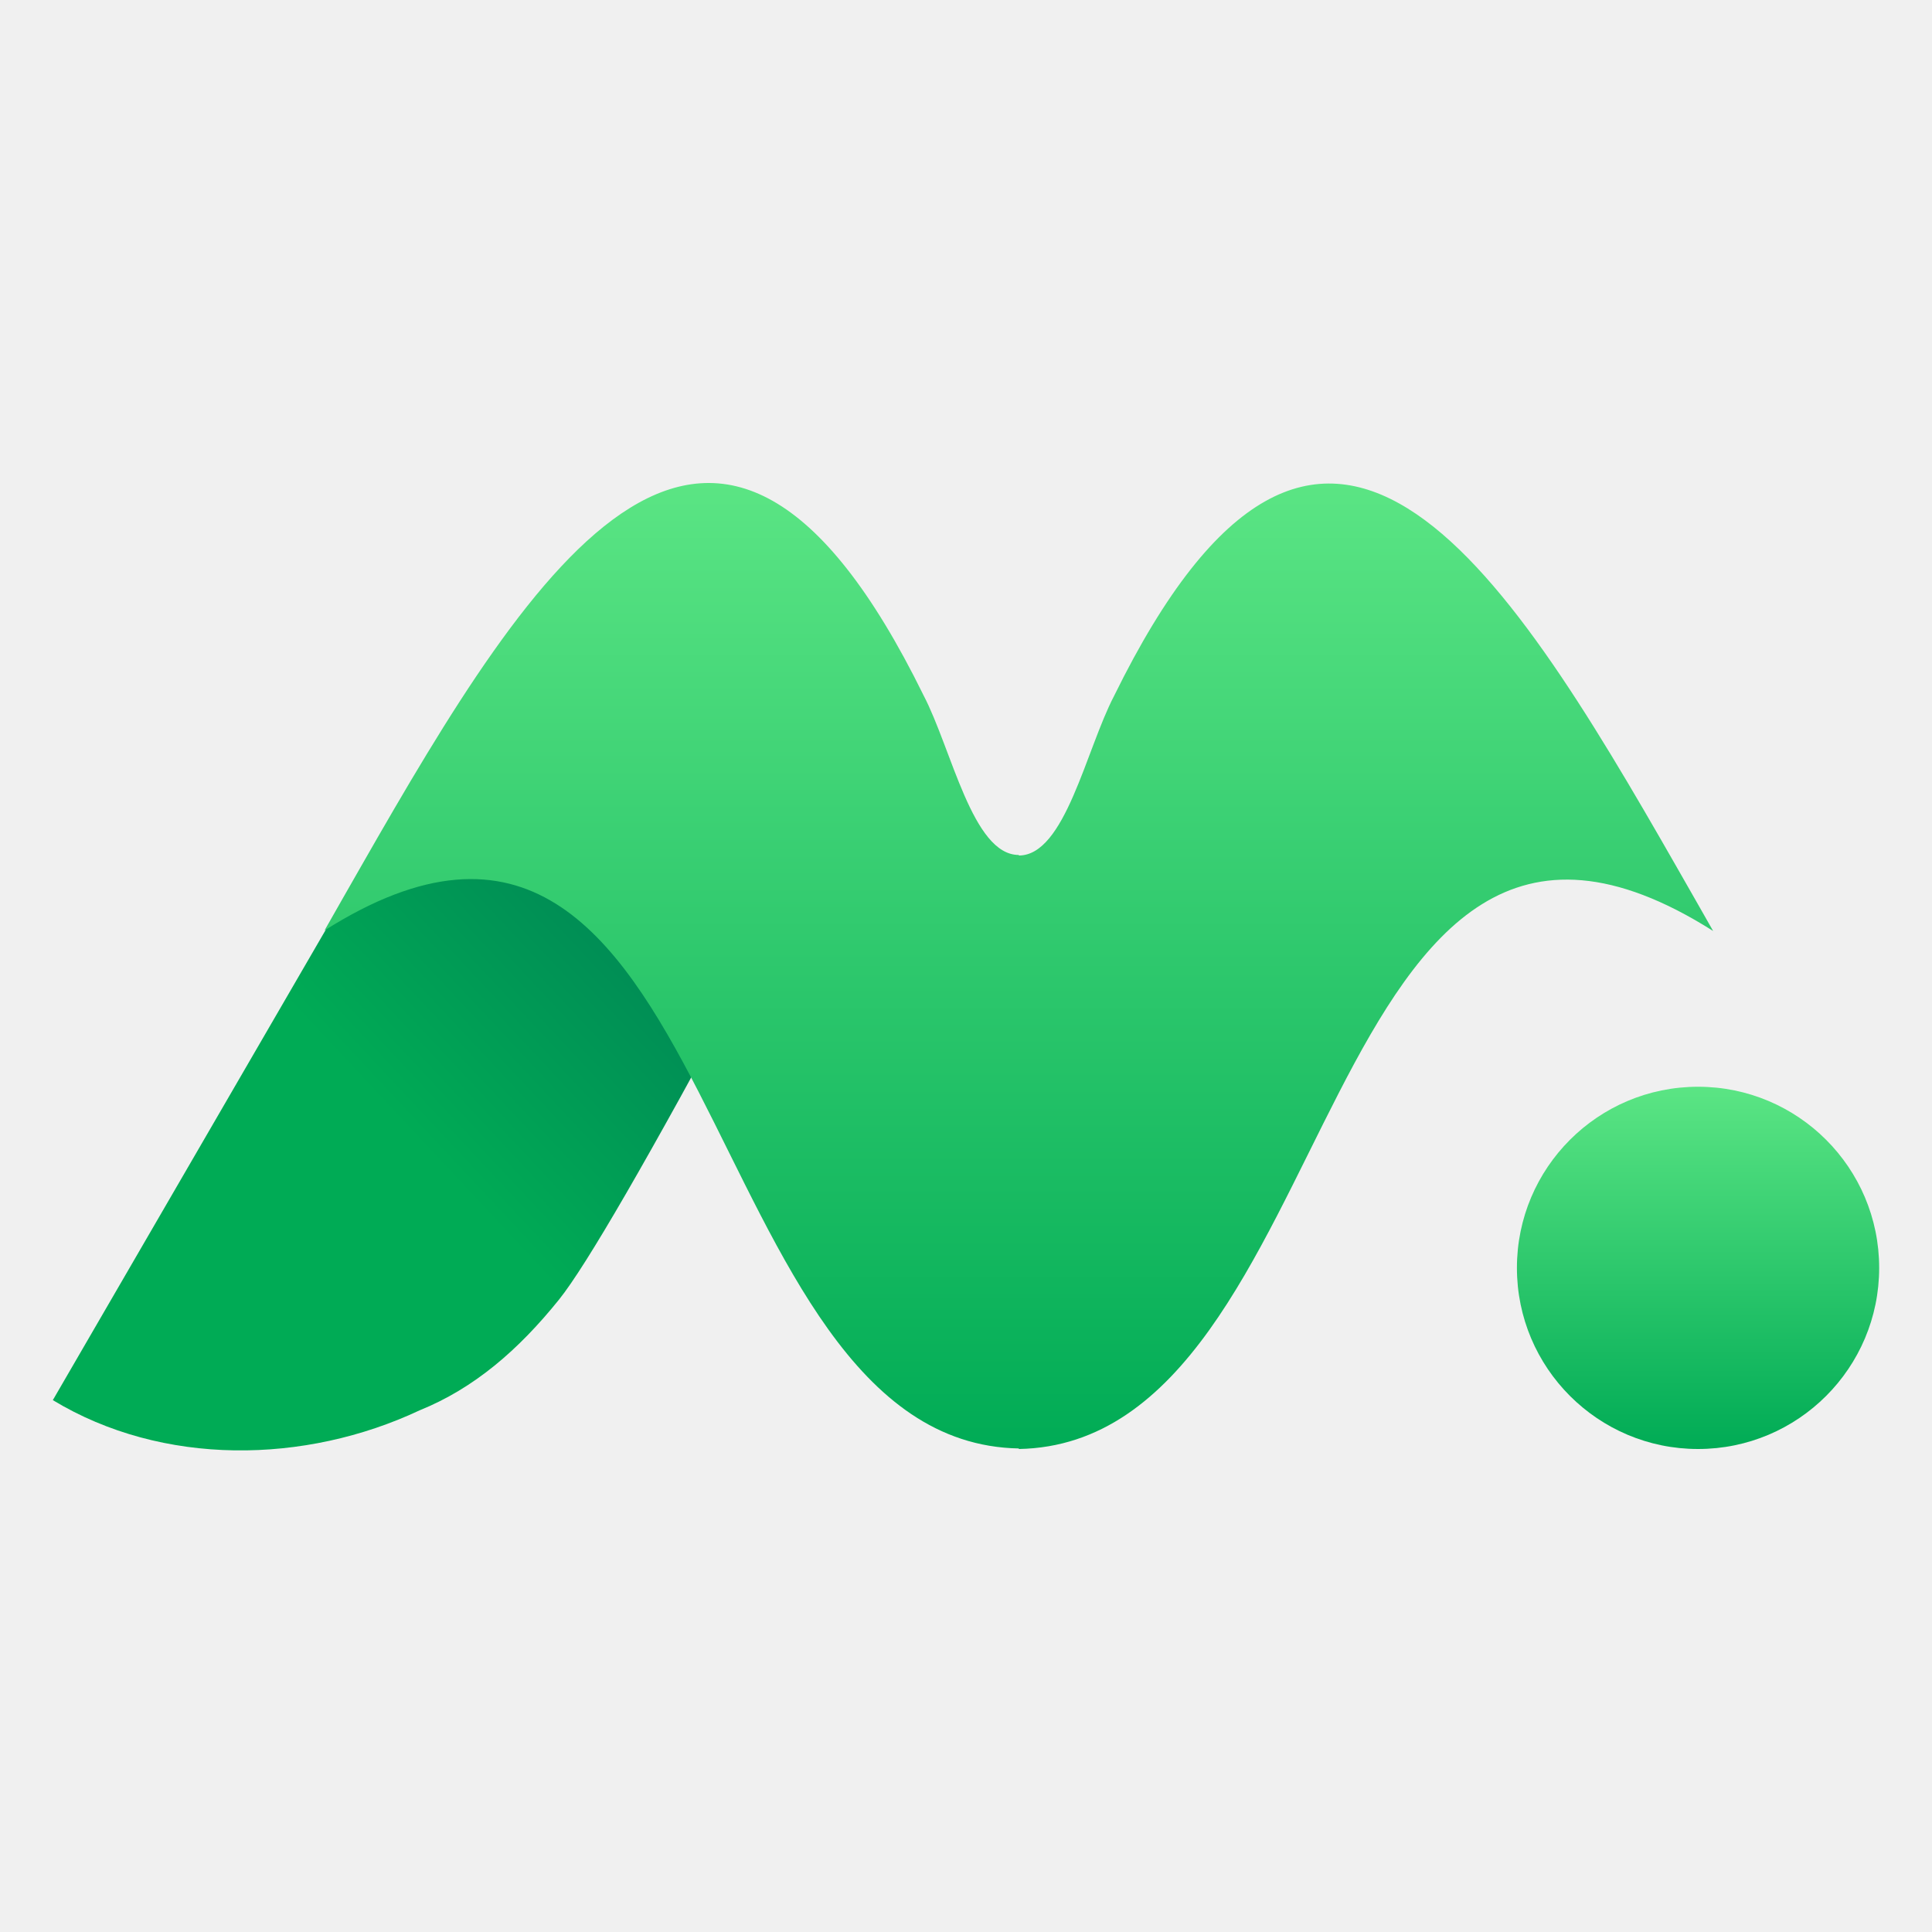
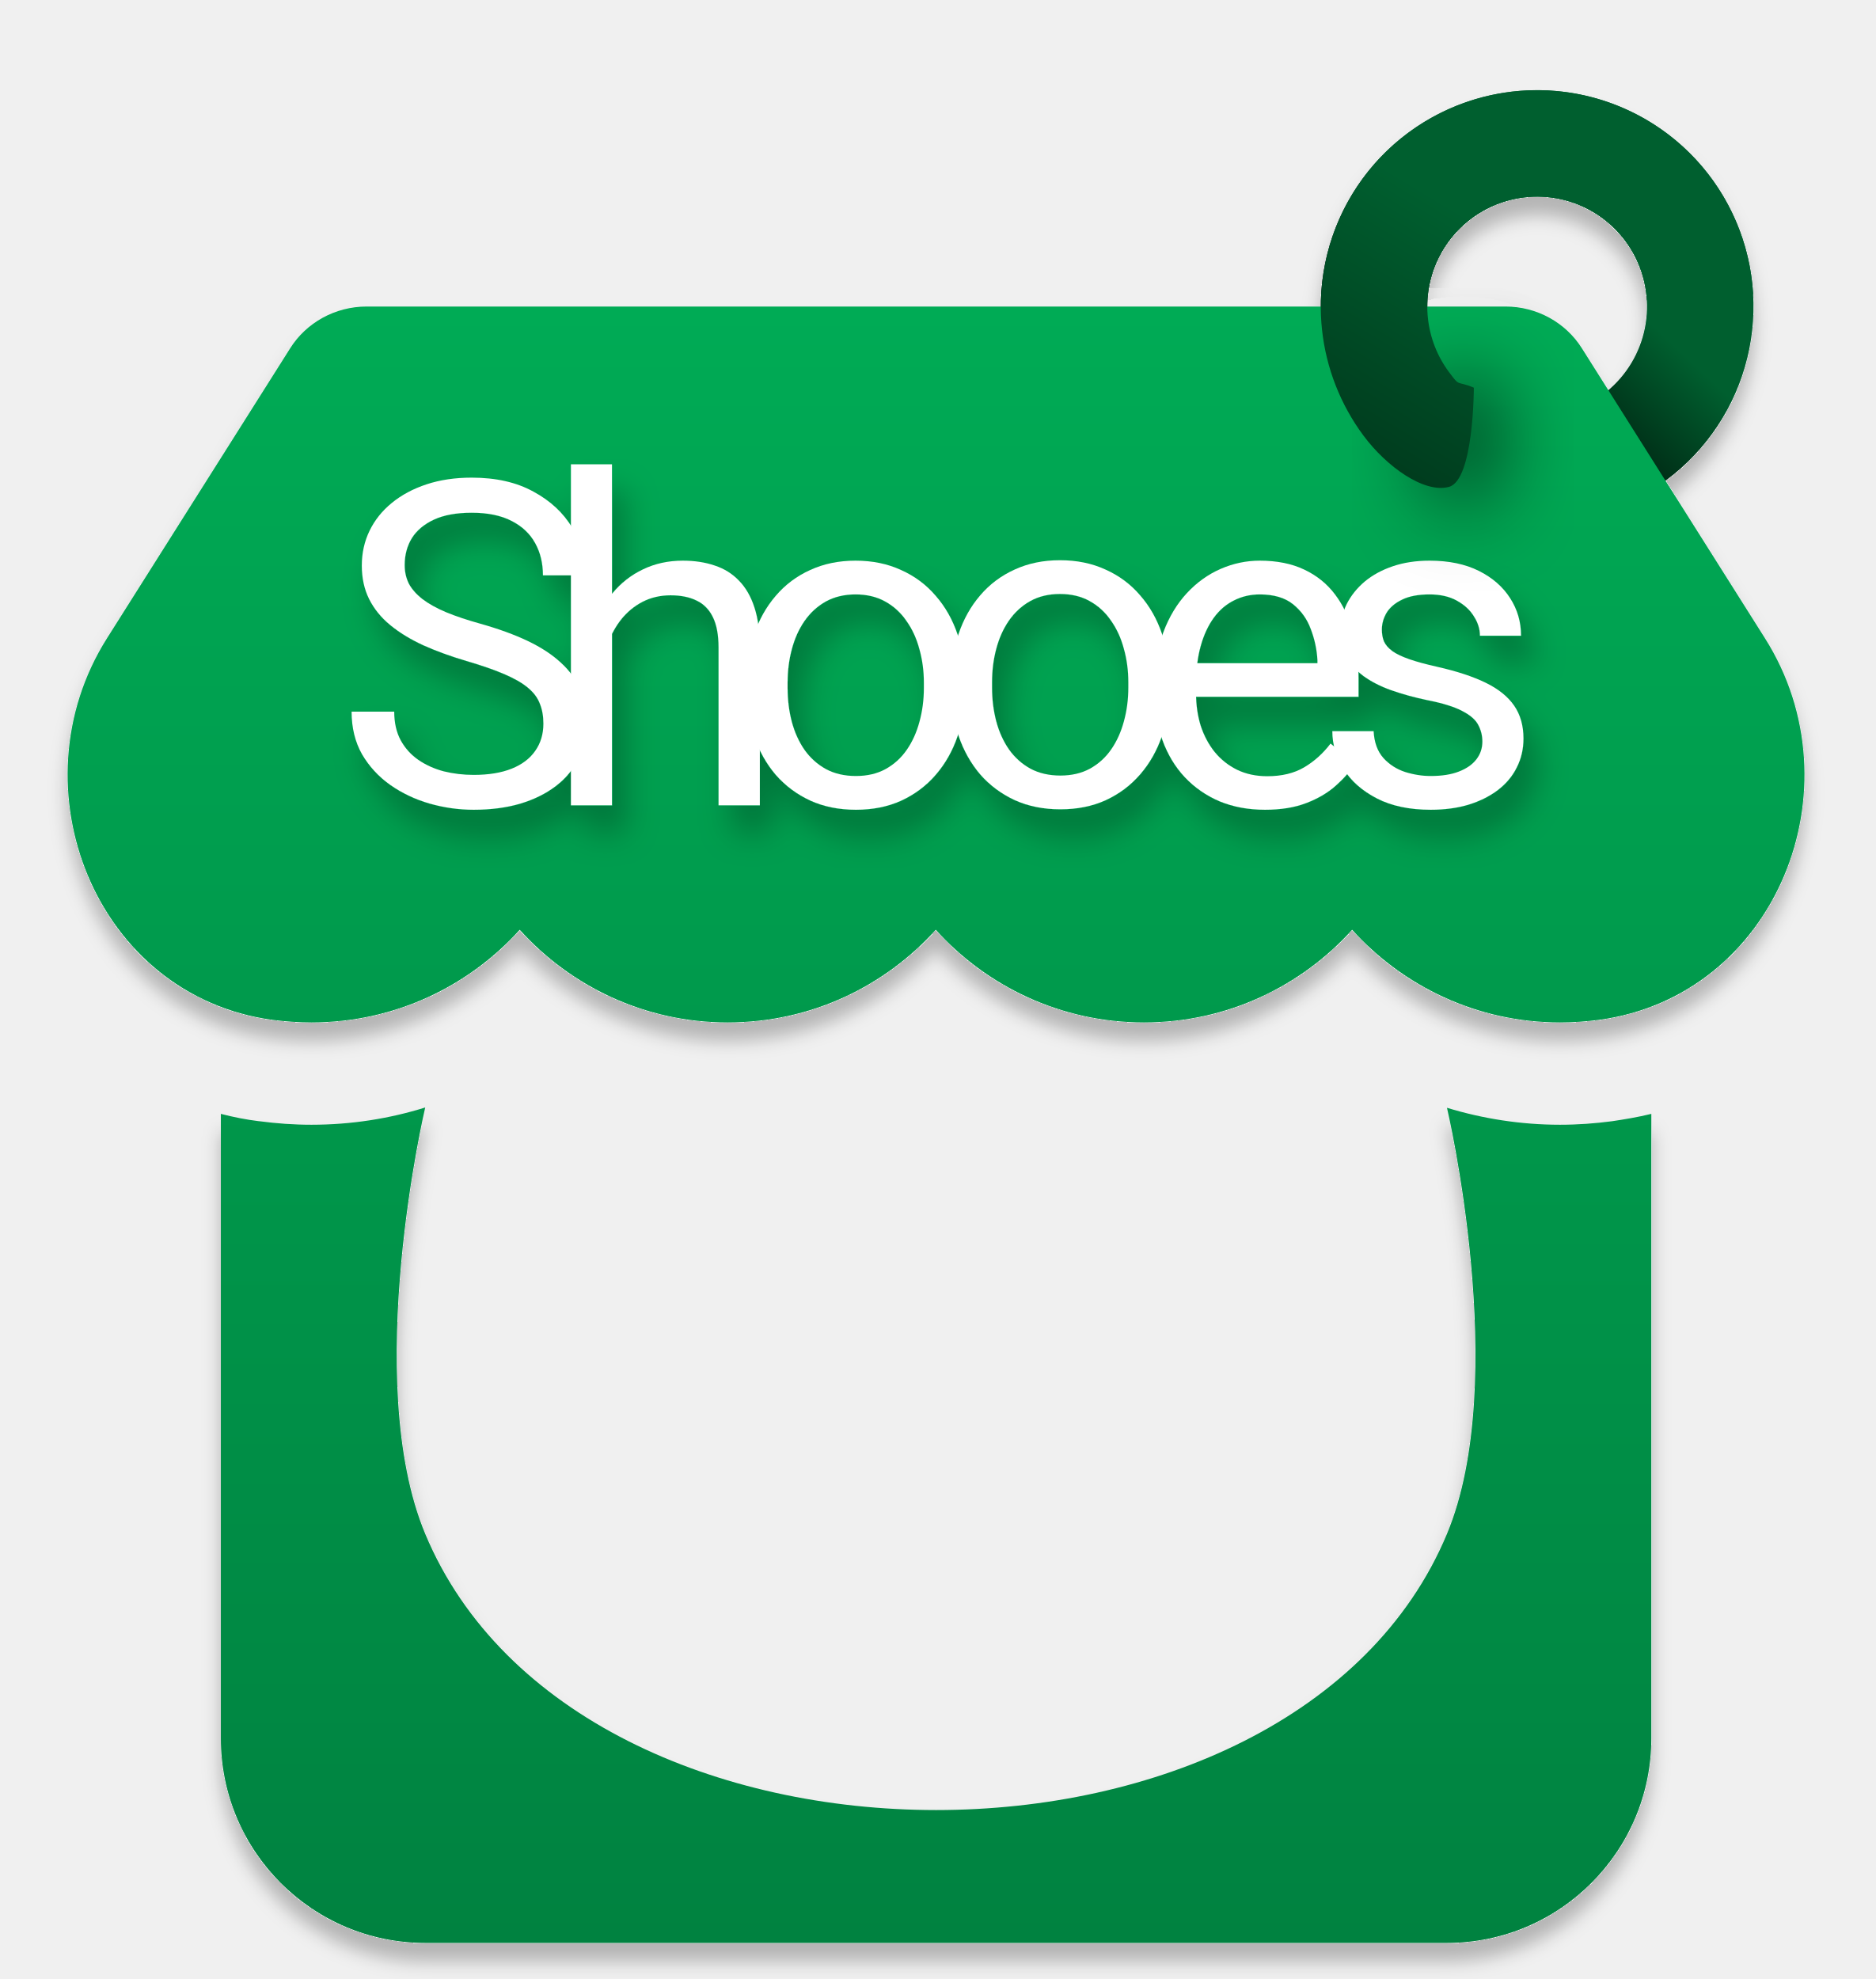
- <svg xmlns="http://www.w3.org/2000/svg" height="512" viewBox="0 0 512 512" width="512">
-   <linearGradient id="a" x1="100%" x2="50%" y1="5.663%" y2="50%">
-     <stop offset="0" stop-color="#007b55" />
-     <stop offset="1" stop-color="#00ab55" />
-   </linearGradient>
-   <linearGradient id="b" x1="50%" x2="50%" y1="0%" y2="100%">
-     <stop offset="0" stop-color="#5be584" />
-     <stop offset="1" stop-color="#00ab55" />
-   </linearGradient>
-   <g fill="none" fill-rule="evenodd" transform="translate(14 128)">
-     <path d="m92.807 83.107c44.289 22.889 46.308 23.935 46.401 23.98.012.009.642.333 44.793 23.153-26.072 48.54-42.693 77.266-49.868 86.179-10.759 13.37-22.495 23.493-36.93 29.334-30.346 14.262-68.07 14.929-97.202-2.704z" fill="url(#a)" />
-     <g fill="url(#b)">
-       <path d="m430.31 101.726c-46.271-80.956-94.1-157.228-149.043-45.344-7.516 14.383-12.995 42.337-25.267 42.337v-.142c-12.272 0-17.749-27.953-25.265-42.337-54.945-111.885-102.774-35.612-149.045 45.344-3.482 6.105-6.827 11.932-9.69 16.996 106.038-67.127 97.11 135.666 184 137.278v.142c86.891-1.611 77.962-204.405 184-137.28-2.861-5.062-6.206-10.889-9.69-16.994" />
-       <path d="m436 256c26.509 0 48-21.491 48-48s-21.491-48-48-48-48 21.491-48 48 21.491 48 48 48" />
+ <svg xmlns="http://www.w3.org/2000/svg" width="416" height="439" viewBox="0 0 416 439" fill="none">
+   <g filter="url(#filter0_d_2_13)">
+     <path d="M322.343 112.226C312.111 107.909 303.692 100.179 298.521 90.351C293.35 80.523 291.747 69.207 293.984 58.33C296.222 47.452 302.161 37.687 310.791 30.698C319.421 23.709 330.208 19.929 341.312 20.001C352.417 20.073 363.153 23.994 371.692 31.094C380.23 38.195 386.042 48.037 388.138 58.942C390.233 69.848 388.483 81.142 383.184 90.902C377.886 100.662 369.367 108.282 359.08 112.465L350.179 90.573C355.401 88.45 359.726 84.581 362.415 79.627C365.105 74.672 365.994 68.938 364.93 63.402C363.866 57.865 360.916 52.869 356.581 49.264C352.247 45.66 346.796 43.669 341.159 43.633C335.521 43.596 330.045 45.515 325.664 49.063C321.283 52.611 318.268 57.569 317.132 63.091C315.996 68.613 316.81 74.358 319.435 79.347C322.06 84.336 326.334 88.261 331.529 90.452L322.343 112.226Z" fill="url(#paint0_linear_2_13)" />
+     <path d="M354.642 226.245C351.879 226.6 349.046 226.812 346.071 226.812C327.654 226.812 311.221 218.73 299.958 206.252C288.696 218.73 272.262 226.812 253.775 226.812C235.287 226.812 218.854 218.73 207.592 206.252C196.329 218.73 179.967 226.812 161.408 226.812C142.992 226.812 126.558 218.73 115.296 206.252C104.033 218.73 87.6 226.812 69.084 226.812C66.208 226.812 63.311 226.6 60.499 226.245C21.314 220.999 2.773 174.773 23.73 141.593L64.338 77.309C67.951 71.53 74.404 68 81.296 68H334.029C340.9 68 347.346 71.529 350.958 77.309L391.546 141.593C412.583 174.844 393.954 220.999 354.642 226.245ZM357.617 248.72C360.025 248.366 363.496 247.798 366.329 247.089V385.625C366.329 410.652 346 431 320.996 431H94.329C69.297 431 48.996 410.652 48.996 385.625V247.089C51.737 247.798 54.563 248.366 57.474 248.72H57.559C61.285 249.216 65.167 249.5 69.084 249.5C77.896 249.5 86.396 248.153 94.329 245.671C94.329 245.671 80.106 306.163 94.329 340.25C128.416 421.943 286.931 421.952 320.996 340.25C335.199 306.185 320.996 245.742 320.996 245.742C328.929 248.153 337.358 249.5 346.071 249.5C350.037 249.5 353.862 249.216 357.617 248.72Z" fill="url(#paint1_linear_2_13)" />
+     <g filter="url(#filter1_d_2_13)">
+       <path d="M120.548 160.518C120.548 158.844 120.285 157.366 119.76 156.086C119.267 154.773 118.381 153.591 117.1 152.54C115.853 151.49 114.113 150.488 111.88 149.536C109.681 148.584 106.89 147.616 103.509 146.631C99.963 145.58 96.762 144.415 93.906 143.135C91.05 141.821 88.604 140.328 86.569 138.653C84.533 136.979 82.974 135.058 81.89 132.892C80.807 130.725 80.265 128.246 80.265 125.456C80.265 122.665 80.84 120.088 81.989 117.724C83.138 115.36 84.779 113.309 86.913 111.569C89.08 109.796 91.657 108.417 94.645 107.432C97.632 106.447 100.965 105.955 104.641 105.955C110.026 105.955 114.589 106.989 118.332 109.057C122.107 111.093 124.98 113.768 126.949 117.084C128.919 120.367 129.904 123.88 129.904 127.622H120.449C120.449 124.93 119.875 122.55 118.726 120.482C117.576 118.381 115.836 116.739 113.506 115.557C111.175 114.343 108.22 113.735 104.641 113.735C101.26 113.735 98.469 114.244 96.27 115.262C94.07 116.28 92.429 117.659 91.345 119.399C90.295 121.139 89.769 123.125 89.769 125.357C89.769 126.867 90.081 128.246 90.705 129.494C91.362 130.708 92.363 131.841 93.709 132.892C95.088 133.942 96.828 134.911 98.929 135.797C101.063 136.683 103.607 137.537 106.562 138.358C110.633 139.507 114.146 140.787 117.1 142.199C120.055 143.611 122.485 145.203 124.389 146.976C126.326 148.716 127.754 150.702 128.673 152.934C129.625 155.134 130.101 157.629 130.101 160.42C130.101 163.341 129.51 165.984 128.328 168.348C127.146 170.712 125.456 172.731 123.256 174.405C121.056 176.079 118.414 177.376 115.328 178.295C112.274 179.182 108.86 179.625 105.085 179.625C101.769 179.625 98.502 179.165 95.285 178.246C92.1 177.327 89.195 175.948 86.569 174.11C83.975 172.271 81.89 170.006 80.314 167.314C78.772 164.589 78 161.437 78 157.859H87.455C87.455 160.321 87.931 162.439 88.883 164.211C89.835 165.951 91.132 167.396 92.773 168.545C94.448 169.694 96.335 170.548 98.437 171.106C100.571 171.631 102.787 171.894 105.085 171.894C108.4 171.894 111.207 171.434 113.506 170.515C115.804 169.595 117.544 168.282 118.726 166.575C119.94 164.868 120.548 162.849 120.548 160.518Z" fill="white" />
+       <path d="M135.764 103V178.64H126.654V103H135.764ZM133.597 149.98L129.806 149.832C129.838 146.188 130.38 142.823 131.431 139.737C132.481 136.618 133.959 133.909 135.863 131.611C137.767 129.313 140.032 127.54 142.659 126.293C145.318 125.012 148.256 124.372 151.473 124.372C154.1 124.372 156.463 124.733 158.565 125.456C160.666 126.145 162.455 127.261 163.932 128.804C165.442 130.347 166.592 132.35 167.379 134.812C168.167 137.242 168.561 140.213 168.561 143.725V178.64H159.402V143.627C159.402 140.836 158.991 138.604 158.171 136.93C157.35 135.223 156.152 133.991 154.576 133.236C153 132.448 151.063 132.054 148.765 132.054C146.5 132.054 144.431 132.531 142.56 133.483C140.722 134.435 139.129 135.748 137.783 137.422C136.47 139.096 135.436 141.017 134.681 143.184C133.959 145.318 133.597 147.583 133.597 149.98Z" fill="white" />
+       <path d="M165.607 152.59V151.457C165.607 147.616 166.165 144.054 167.281 140.771C168.397 137.455 170.006 134.582 172.107 132.153C174.208 129.691 176.752 127.787 179.74 126.441C182.727 125.062 186.076 124.372 189.786 124.372C193.528 124.372 196.894 125.062 199.881 126.441C202.901 127.787 205.462 129.691 207.563 132.153C209.697 134.582 211.322 137.455 212.438 140.771C213.555 144.054 214.113 147.616 214.113 151.457V152.59C214.113 156.431 213.555 159.993 212.438 163.276C211.322 166.559 209.697 169.431 207.563 171.894C205.462 174.323 202.918 176.227 199.93 177.606C196.976 178.952 193.627 179.625 189.884 179.625C186.142 179.625 182.777 178.952 179.789 177.606C176.802 176.227 174.241 174.323 172.107 171.894C170.006 169.431 168.397 166.559 167.281 163.276C166.165 159.993 165.607 156.431 165.607 152.59ZM174.717 151.457V152.59C174.717 155.249 175.029 157.76 175.653 160.124C176.276 162.455 177.212 164.523 178.46 166.329C179.74 168.135 181.332 169.563 183.236 170.613C185.14 171.631 187.356 172.14 189.884 172.14C192.379 172.14 194.563 171.631 196.434 170.613C198.338 169.563 199.914 168.135 201.161 166.329C202.409 164.523 203.345 162.455 203.968 160.124C204.625 157.76 204.953 155.249 204.953 152.59V151.457C204.953 148.831 204.625 146.352 203.968 144.021C203.345 141.657 202.393 139.573 201.112 137.767C199.865 135.928 198.289 134.484 196.385 133.433C194.513 132.383 192.314 131.857 189.786 131.857C187.291 131.857 185.091 132.383 183.187 133.433C181.316 134.484 179.74 135.928 178.46 137.767C177.212 139.573 176.276 141.657 175.653 144.021C175.029 146.352 174.717 148.831 174.717 151.457Z" fill="white" />
+       <path d="M210.961 152.491V151.358C210.961 147.517 211.519 143.955 212.635 140.672C213.752 137.356 215.36 134.484 217.461 132.054C219.563 129.592 222.107 127.688 225.094 126.342C228.082 124.963 231.431 124.274 235.14 124.274C238.883 124.274 242.248 124.963 245.236 126.342C248.256 127.688 250.817 129.592 252.918 132.054C255.052 134.484 256.677 137.356 257.793 140.672C258.909 143.955 259.467 147.517 259.467 151.358V152.491C259.467 156.332 258.909 159.894 257.793 163.177C256.677 166.46 255.052 169.333 252.918 171.795C250.817 174.224 248.272 176.129 245.285 177.507C242.33 178.853 238.981 179.527 235.239 179.527C231.496 179.527 228.131 178.853 225.144 177.507C222.156 176.129 219.595 174.224 217.461 171.795C215.36 169.333 213.752 166.46 212.635 163.177C211.519 159.894 210.961 156.332 210.961 152.491ZM220.071 151.358V152.491C220.071 155.15 220.383 157.662 221.007 160.026C221.631 162.356 222.566 164.425 223.814 166.23C225.094 168.036 226.687 169.464 228.591 170.515C230.495 171.532 232.711 172.041 235.239 172.041C237.734 172.041 239.917 171.532 241.788 170.515C243.693 169.464 245.268 168.036 246.516 166.23C247.763 164.425 248.699 162.356 249.323 160.026C249.979 157.662 250.308 155.15 250.308 152.491V151.358C250.308 148.732 249.979 146.253 249.323 143.922C248.699 141.559 247.747 139.474 246.467 137.668C245.219 135.83 243.643 134.385 241.739 133.335C239.868 132.284 237.668 131.759 235.14 131.759C232.645 131.759 230.446 132.284 228.542 133.335C226.67 134.385 225.094 135.83 223.814 137.668C222.566 139.474 221.631 141.559 221.007 143.922C220.383 146.253 220.071 148.732 220.071 151.358Z" fill="white" />
+       <path d="M280.643 179.625C276.933 179.625 273.568 179.001 270.547 177.754C267.56 176.473 264.983 174.684 262.816 172.386C260.682 170.088 259.041 167.363 257.891 164.211C256.742 161.06 256.168 157.613 256.168 153.87V151.802C256.168 147.468 256.808 143.611 258.088 140.229C259.369 136.815 261.109 133.926 263.308 131.562C265.508 129.198 268.003 127.409 270.794 126.194C273.584 124.98 276.473 124.372 279.461 124.372C283.269 124.372 286.552 125.029 289.31 126.342C292.1 127.655 294.382 129.494 296.155 131.857C297.928 134.188 299.241 136.946 300.094 140.131C300.948 143.282 301.375 146.729 301.375 150.472V154.559H261.585V147.123H292.264V146.434C292.133 144.07 291.641 141.772 290.787 139.54C289.966 137.307 288.653 135.469 286.847 134.024C285.042 132.58 282.58 131.857 279.461 131.857C277.392 131.857 275.488 132.301 273.748 133.187C272.008 134.041 270.515 135.321 269.267 137.028C268.02 138.735 267.051 140.82 266.362 143.282C265.672 145.745 265.327 148.584 265.327 151.802V153.87C265.327 156.398 265.672 158.778 266.362 161.01C267.084 163.21 268.118 165.147 269.464 166.821C270.843 168.496 272.501 169.809 274.438 170.761C276.408 171.713 278.64 172.189 281.135 172.189C284.352 172.189 287.077 171.532 289.31 170.219C291.542 168.906 293.496 167.15 295.17 164.95L300.685 169.333C299.536 171.073 298.075 172.731 296.302 174.307C294.53 175.882 292.346 177.163 289.753 178.148C287.192 179.133 284.155 179.625 280.643 179.625Z" fill="white" />
+       <path d="M328.853 164.507C328.853 163.194 328.558 161.979 327.967 160.863C327.409 159.714 326.243 158.68 324.471 157.76C322.731 156.808 320.104 155.987 316.591 155.298C313.637 154.674 310.961 153.936 308.564 153.082C306.201 152.228 304.182 151.194 302.507 149.98C300.866 148.765 299.602 147.337 298.715 145.695C297.829 144.054 297.386 142.133 297.386 139.934C297.386 137.833 297.845 135.846 298.765 133.975C299.717 132.104 301.046 130.446 302.754 129.001C304.494 127.557 306.578 126.424 309.008 125.603C311.437 124.783 314.146 124.372 317.133 124.372C321.401 124.372 325.045 125.127 328.065 126.638C331.086 128.148 333.4 130.167 335.009 132.695C336.618 135.19 337.422 137.964 337.422 141.017H328.312C328.312 139.54 327.868 138.112 326.982 136.733C326.128 135.321 324.864 134.156 323.19 133.236C321.549 132.317 319.53 131.857 317.133 131.857C314.605 131.857 312.553 132.251 310.977 133.039C309.434 133.794 308.302 134.763 307.58 135.945C306.89 137.127 306.545 138.374 306.545 139.687C306.545 140.672 306.71 141.559 307.038 142.347C307.399 143.102 308.023 143.808 308.909 144.464C309.796 145.088 311.043 145.679 312.652 146.237C314.26 146.795 316.312 147.353 318.807 147.911C323.174 148.896 326.769 150.078 329.592 151.457C332.415 152.836 334.516 154.527 335.895 156.529C337.274 158.532 337.964 160.961 337.964 163.817C337.964 166.148 337.471 168.282 336.486 170.219C335.534 172.156 334.139 173.831 332.3 175.242C330.495 176.621 328.328 177.704 325.8 178.492C323.305 179.247 320.498 179.625 317.379 179.625C312.685 179.625 308.712 178.788 305.462 177.114C302.212 175.439 299.75 173.272 298.075 170.613C296.401 167.954 295.564 165.147 295.564 162.192H304.723C304.855 164.687 305.577 166.674 306.89 168.151C308.203 169.595 309.812 170.63 311.716 171.253C313.62 171.844 315.508 172.14 317.379 172.14C319.874 172.14 321.959 171.811 323.633 171.155C325.341 170.498 326.637 169.595 327.524 168.446C328.41 167.297 328.853 165.984 328.853 164.507Z" fill="white" />
    </g>
+     <g filter="url(#filter2_f_2_13)">
+       <ellipse cx="324.5" cy="97.5" rx="5.5" ry="14.5" fill="black" />
+     </g>
+     <path d="M321.448 108C315.939 109.5 307.597 103.519 302.486 96.648C297.375 89.777 294.196 81.664 293.277 73.15C292.358 64.636 293.734 56.031 297.261 48.228C300.789 40.425 306.339 33.708 313.338 28.773C320.336 23.838 328.527 20.864 337.061 20.162C345.596 19.459 354.163 21.052 361.874 24.776C369.585 28.5 376.16 34.219 380.916 41.34C385.672 48.462 388.436 56.725 388.923 65.275L365.329 66.617C365.082 62.276 363.678 58.081 361.264 54.466C358.849 50.851 355.512 47.947 351.597 46.057C347.682 44.166 343.333 43.358 339 43.714C334.668 44.071 330.51 45.58 326.957 48.086C323.404 50.591 320.586 54.001 318.795 57.962C317.005 61.924 316.306 66.292 316.773 70.614C317.239 74.937 318.853 79.055 321.448 82.543C324.043 86.032 322.951 84.31 326.957 86C326.957 86 326.957 106.5 321.448 108Z" fill="url(#paint2_linear_2_13)" />
  </g>
+   <defs>
+     <filter id="filter0_d_2_13" x="0" y="0.201" width="416" height="438.799" filterUnits="userSpaceOnUse" color-interpolation-filters="sRGB">
+       <feFlood flood-opacity="0" result="BackgroundImageFix" />
+       <feColorMatrix in="SourceAlpha" type="matrix" values="0 0 0 0 0 0 0 0 0 0 0 0 0 0 0 0 0 0 127 0" result="hardAlpha" />
+       <feOffset dy="4" />
+       <feGaussianBlur stdDeviation="2" />
+       <feComposite in2="hardAlpha" operator="out" />
+       <feColorMatrix type="matrix" values="0 0 0 0 0 0 0 0 0 0 0 0 0 0 0 0 0 0 0.25 0" />
+       <feBlend mode="normal" in2="BackgroundImageFix" result="effect1_dropShadow_2_13" />
+       <feBlend mode="normal" in="SourceGraphic" in2="effect1_dropShadow_2_13" result="shape" />
+     </filter>
+     <filter id="filter1_d_2_13" x="74" y="102" width="273.964" height="90.625" filterUnits="userSpaceOnUse" color-interpolation-filters="sRGB">
+       <feFlood flood-opacity="0" result="BackgroundImageFix" />
+       <feColorMatrix in="SourceAlpha" type="matrix" values="0 0 0 0 0 0 0 0 0 0 0 0 0 0 0 0 0 0 127 0" result="hardAlpha" />
+       <feOffset dx="3" dy="6" />
+       <feGaussianBlur stdDeviation="3.5" />
+       <feComposite in2="hardAlpha" operator="out" />
+       <feColorMatrix type="matrix" values="0 0 0 0 0 0 0 0 0 0 0 0 0 0 0 0 0 0 0.25 0" />
+       <feBlend mode="normal" in2="BackgroundImageFix" result="effect1_dropShadow_2_13" />
+       <feBlend mode="normal" in="SourceGraphic" in2="effect1_dropShadow_2_13" result="shape" />
+     </filter>
+     <filter id="filter2_f_2_13" x="300" y="64" width="49" height="67" filterUnits="userSpaceOnUse" color-interpolation-filters="sRGB">
+       <feFlood flood-opacity="0" result="BackgroundImageFix" />
+       <feBlend mode="normal" in="SourceGraphic" in2="BackgroundImageFix" result="shape" />
+       <feGaussianBlur stdDeviation="9.5" result="effect1_foregroundBlur_2_13" />
+     </filter>
+     <linearGradient id="paint0_linear_2_13" x1="390" y1="94" x2="358" y2="128" gradientUnits="userSpaceOnUse">
+       <stop stop-color="#005F2F" />
+       <stop offset="1" />
+     </linearGradient>
+     <linearGradient id="paint1_linear_2_13" x1="207.653" y1="68" x2="207.653" y2="431" gradientUnits="userSpaceOnUse">
+       <stop stop-color="#00AB55" />
+       <stop offset="1" stop-color="#008240" />
+     </linearGradient>
+     <linearGradient id="paint2_linear_2_13" x1="225" y1="169" x2="305.421" y2="35.78" gradientUnits="userSpaceOnUse">
+       <stop />
+       <stop offset="1" stop-color="#005F2F" />
+     </linearGradient>
+   </defs>
</svg>
